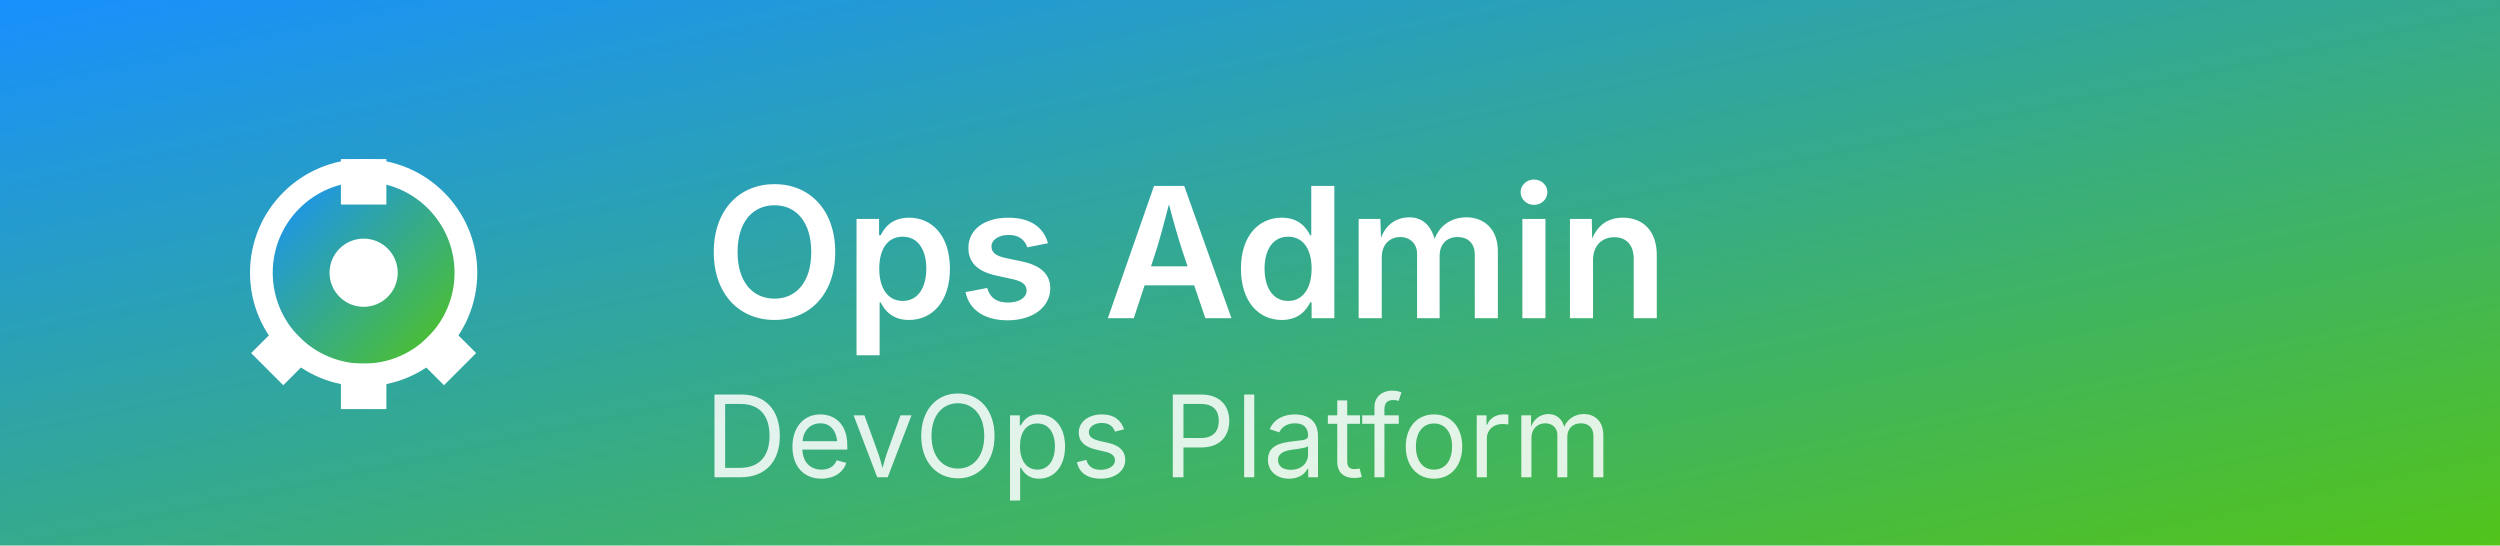
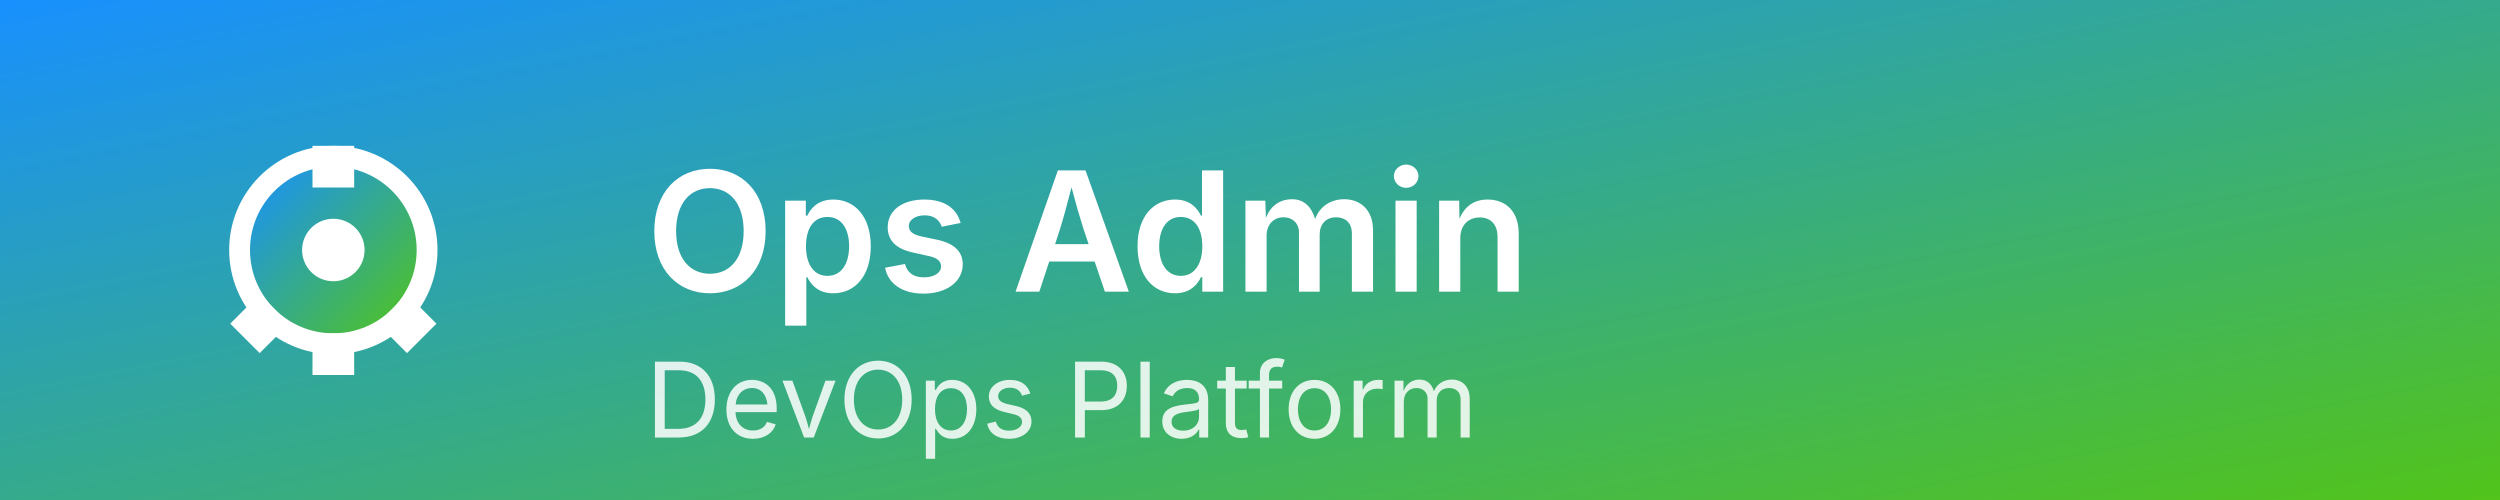
- <svg xmlns="http://www.w3.org/2000/svg" width="220" height="48" viewBox="0 0 220 48">
+ <svg xmlns="http://www.w3.org/2000/svg" width="240" height="48" viewBox="0 0 240 48">
  <defs>
    <linearGradient id="logoGradient" x1="0%" y1="0%" x2="100%" y2="100%">
      <stop offset="0%" stop-color="#1890ff" />
      <stop offset="100%" stop-color="#52c41a" />
    </linearGradient>
  </defs>
-   <rect width="220" height="48" fill="url(#logoGradient)" rx="0" />
+   <rect width="240" height="48" fill="url(#logoGradient)" rx="0" />
  <g transform="translate(12, 10)">
    <circle cx="20" cy="14" r="10" fill="white" />
    <circle cx="20" cy="14" r="8" fill="url(#logoGradient)" />
    <circle cx="20" cy="14" r="3" fill="white" />
    <rect x="28" y="12" width="4" height="4" fill="white" transform="rotate(45 20 14)" />
    <rect x="8" y="12" width="4" height="4" fill="white" transform="rotate(-45 20 14)" />
    <rect x="18" y="22" width="4" height="4" fill="white" transform="rotate(0 20 14)" />
    <rect x="18" y="4" width="4" height="4" fill="white" transform="rotate(0 20 14)" />
    <text x="50" y="18" font-family="Inter, -apple-system, BlinkMacSystemFont, 'Segoe UI', Roboto, 'Helvetica Neue', Arial, sans-serif" font-size="16" font-weight="600" fill="white" text-anchor="start">
      Ops Admin
    </text>
    <text x="50" y="32" font-family="Inter, -apple-system, BlinkMacSystemFont, 'Segoe UI', Roboto, 'Helvetica Neue', Arial, sans-serif" font-size="10" font-weight="400" fill="rgba(255, 255, 255, 0.85)" text-anchor="start">
      DevOps Platform
    </text>
  </g>
</svg>
